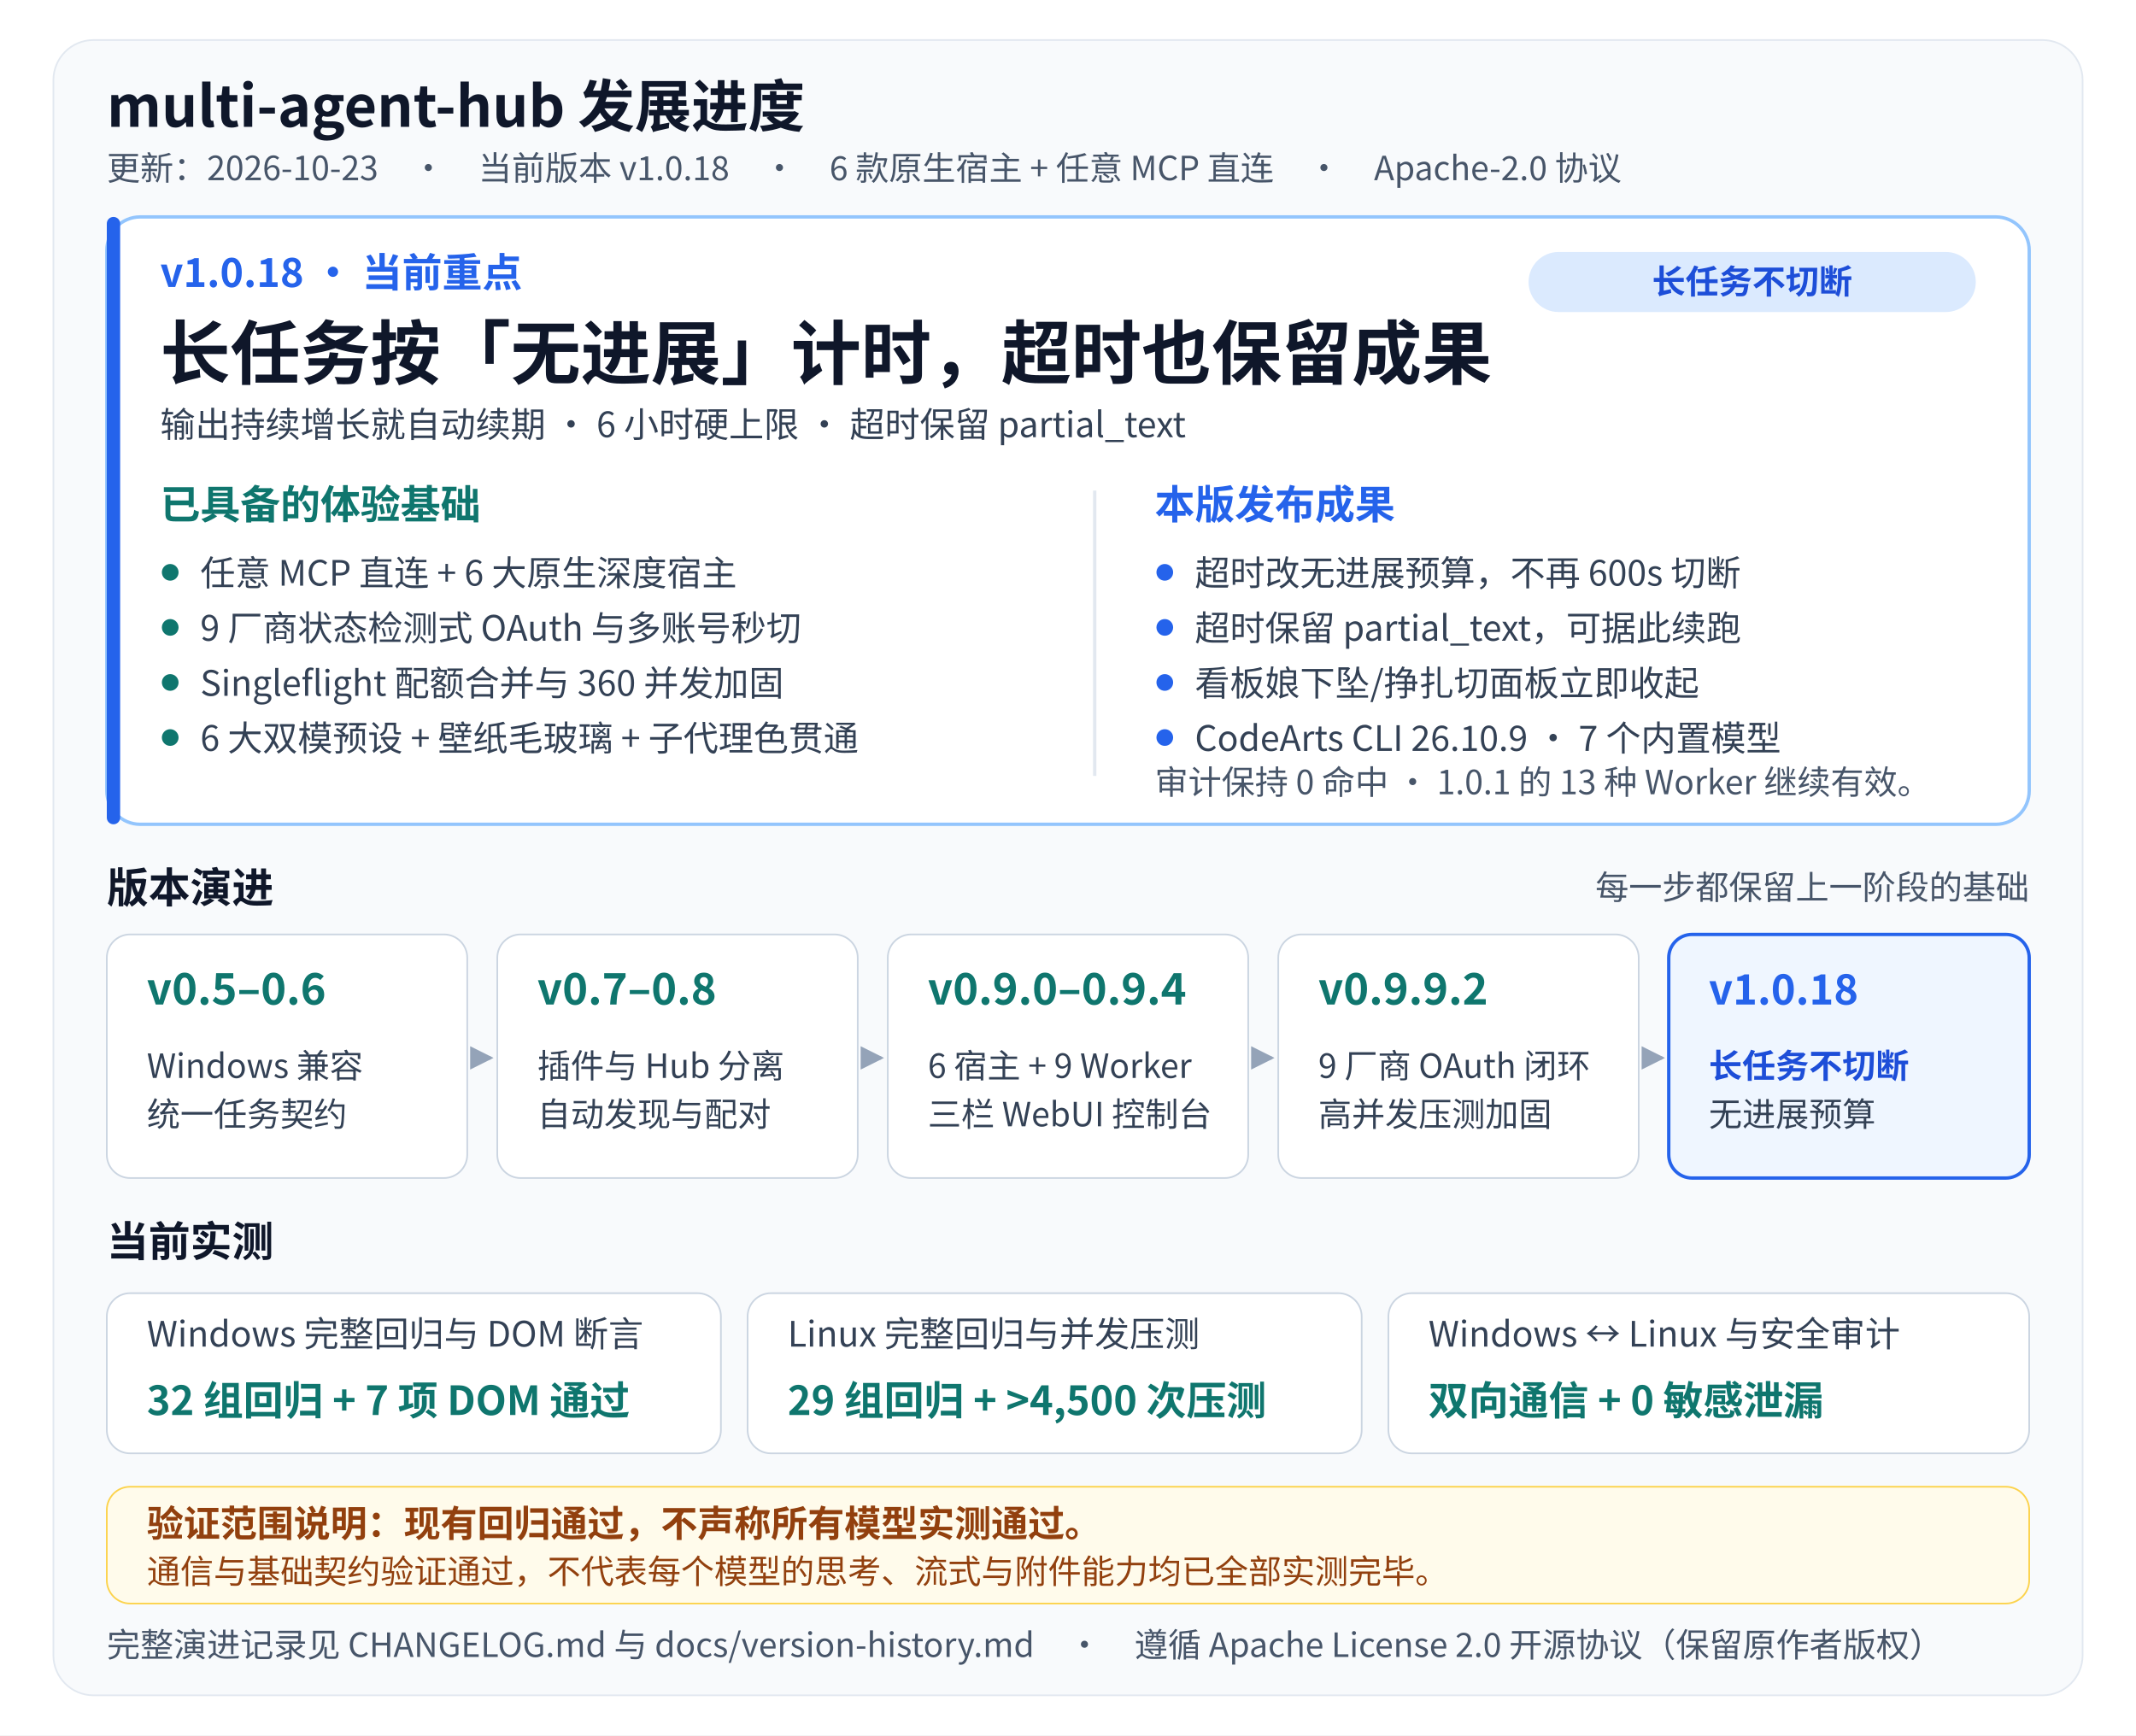
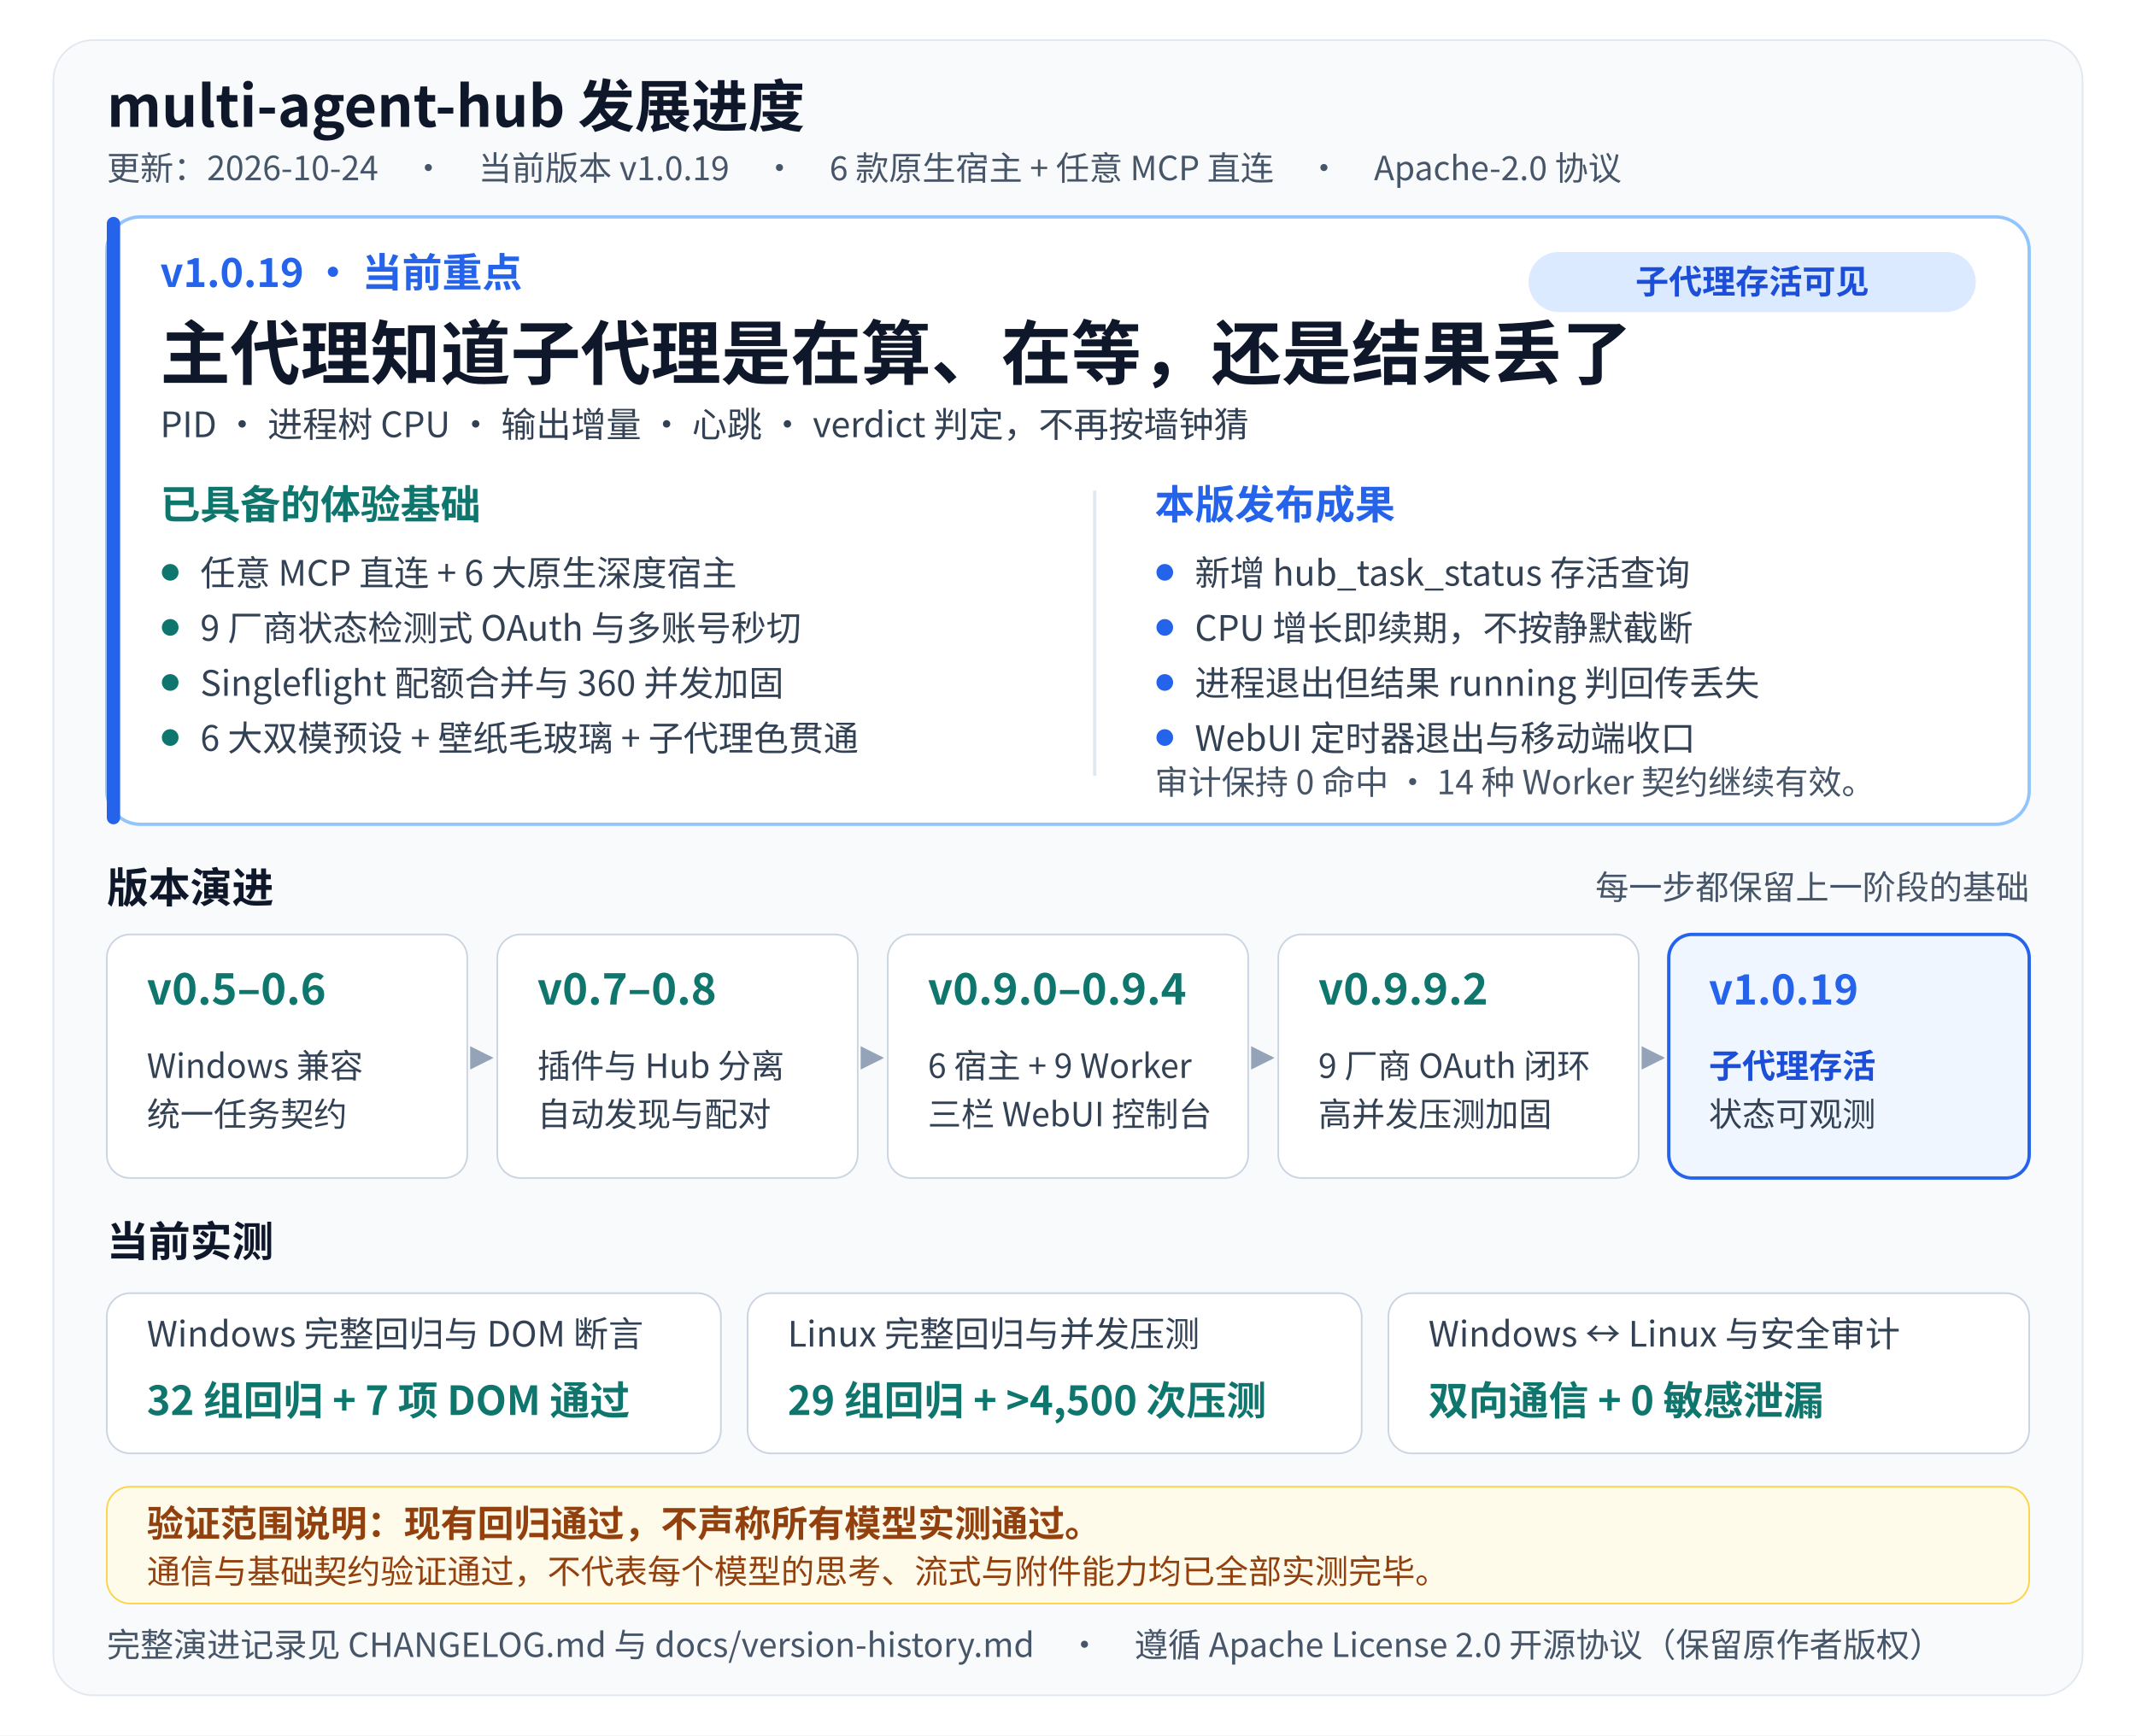
<svg xmlns="http://www.w3.org/2000/svg" width="1280" height="1040" viewBox="0 0 1280 1040" role="img" aria-labelledby="roadmap-title roadmap-desc" font-family="Microsoft YaHei, Noto Sans CJK SC, Segoe UI, sans-serif">
  <defs>
    <style>
      .title { font-size:34px; font-weight:700; fill:#0f172a; }
      .meta { font-size:20px; fill:#475569; }
      .focus { font-size:42px; font-weight:700; fill:#0f172a; }
      .lead { font-size:21px; fill:#334155; }
      .section { font-size:25px; font-weight:700; fill:#0f172a; }
      .body { font-size:21px; fill:#334155; }
      .version { font-size:26px; font-weight:700; fill:#0f766e; }
      .stage { font-size:20px; fill:#334155; }
      .stat { font-size:24px; font-weight:700; fill:#0f766e; }
      .note { font-size:20px; fill:#475569; }
    </style>
    <marker id="timeline-arrow" viewBox="0 0 8 8" refX="7" refY="4" markerWidth="7" markerHeight="7" orient="auto">
      <path d="M 0 0 L 8 4 L 0 8 Z" fill="#94a3b8" />
    </marker>
  </defs>
  <rect width="1280" height="1040" fill="#ffffff" />
  <rect x="32" y="24" width="1216" height="992" rx="24" fill="#f8fafc" stroke="#e2e8f0" />
  <text x="64" y="76" class="title">multi-agent-hub 发展进度</text>
-   <text x="64" y="108" class="meta">更新：2026-10-23　·　当前版本 v1.0.18　·　6 款原生宿主 + 任意 MCP 直连　·　Apache-2.0 协议</text>
+   <text x="64" y="108" class="meta">更新：2026-10-24　·　当前版本 v1.0.19　·　6 款原生宿主 + 任意 MCP 直连　·　Apache-2.0 协议</text>
  <g id="current-focus">
    <rect x="64" y="130" width="1152" height="364" rx="20" fill="#ffffff" stroke="#93c5fd" stroke-width="2" />
    <rect x="64" y="130" width="8" height="364" rx="4" fill="#2563eb" />
-     <text x="96" y="172" font-size="24" font-weight="700" fill="#2563eb">v1.0.18 · 当前重点</text>
+     <text x="96" y="172" font-size="24" font-weight="700" fill="#2563eb">v1.0.19 · 当前重点</text>
    <rect x="916" y="151" width="268" height="36" rx="18" fill="#dbeafe" />
-     <text x="1050" y="176" text-anchor="middle" font-size="20" font-weight="700" fill="#1d4ed8">长任务不切断</text>
-     <text x="96" y="227" class="focus">长任务按「无进展」计时，超时也保留成果</text>
-     <text x="96" y="262" class="lead">输出持续增长就自动续期 · 6 小时硬上限 · 超时保留 partial_text</text>
+     <text x="1050" y="176" text-anchor="middle" font-size="20" font-weight="700" fill="#1d4ed8">子代理存活可见</text>
+     <text x="96" y="227" class="focus">主代理知道子代理是在算、在等，还是结果丢了</text>
+     <text x="96" y="262" class="lead">PID · 进程树 CPU · 输出增量 · 心跳 · verdict 判定，不再按墙钟猜</text>
    <line x1="656" y1="294" x2="656" y2="465" stroke="#e2e8f0" stroke-width="2" />
    <text x="96" y="311" font-size="24" font-weight="700" fill="#0f766e">已具备的体验基础</text>
    <circle cx="102" cy="343" r="5" fill="#0f766e" />
    <text x="120" y="351" class="body">任意 MCP 直连 + 6 大原生深度宿主</text>
    <circle cx="102" cy="376" r="5" fill="#0f766e" />
    <text x="120" y="384" class="body">9 厂商状态检测式 OAuth 与多账号秒切</text>
    <circle cx="102" cy="409" r="5" fill="#0f766e" />
    <text x="120" y="417" class="body">Singleflight 配额合并与 360 并发加固</text>
    <circle cx="102" cy="442" r="5" fill="#0f766e" />
    <text x="120" y="450" class="body">6 大双模预设 + 壁纸毛玻璃 + 子代理色贯通</text>
    <text x="692" y="311" font-size="24" font-weight="700" fill="#2563eb">本版发布成果</text>
    <circle cx="698" cy="343" r="5" fill="#2563eb" />
-     <text x="716" y="351" class="body">超时改无进展预算，不再 600s 切断</text>
+     <text x="716" y="351" class="body">新增 hub_task_status 存活查询</text>
    <circle cx="698" cy="376" r="5" fill="#2563eb" />
-     <text x="716" y="384" class="body">超时保留 partial_text，可据此续跑</text>
+     <text x="716" y="384" class="body">CPU 增长即续期，不按静默截断</text>
    <circle cx="698" cy="409" r="5" fill="#2563eb" />
-     <text x="716" y="417" class="body">看板娘下坠/挣扎切面板立即收起</text>
+     <text x="716" y="417" class="body">进程退出但结果 running 判回传丢失</text>
    <circle cx="698" cy="442" r="5" fill="#2563eb" />
-     <text x="716" y="450" class="body">CodeArts CLI 26.10.9 · 7 个内置模型</text>
-     <text x="692" y="476" class="note">审计保持 0 命中 · 1.0.1 的 13 种 Worker 继续有效。</text>
+     <text x="716" y="450" class="body">WebUI 定时器退出与移动端收口</text>
+     <text x="692" y="476" class="note">审计保持 0 命中 · 14 种 Worker 契约继续有效。</text>
  </g>
  <text x="64" y="541" class="section">版本演进</text>
  <text x="1216" y="539" text-anchor="end" class="note">每一步都保留上一阶段的基础</text>
  <g id="version-timeline">
    <rect x="64" y="560" width="216" height="146" rx="14" fill="#ffffff" stroke="#cbd5e1" />
    <text x="88" y="602" class="version">v0.5–0.6</text>
    <text x="88" y="646" class="stage">Windows 兼容</text>
    <text x="88" y="675" class="stage">统一任务契约</text>
    <line x1="284" y1="634" x2="294" y2="634" stroke="#94a3b8" stroke-width="2" marker-end="url(#timeline-arrow)" />
    <rect x="298" y="560" width="216" height="146" rx="14" fill="#ffffff" stroke="#cbd5e1" />
    <text x="322" y="602" class="version">v0.7–0.8</text>
    <text x="322" y="646" class="stage">插件与 Hub 分离</text>
    <text x="322" y="675" class="stage">自动发现与配对</text>
    <line x1="518" y1="634" x2="528" y2="634" stroke="#94a3b8" stroke-width="2" marker-end="url(#timeline-arrow)" />
    <rect x="532" y="560" width="216" height="146" rx="14" fill="#ffffff" stroke="#cbd5e1" />
    <text x="556" y="602" class="version">v0.9.0–0.9.4</text>
    <text x="556" y="646" class="stage">6 宿主 + 9 Worker</text>
    <text x="556" y="675" class="stage">三栏 WebUI 控制台</text>
    <line x1="752" y1="634" x2="762" y2="634" stroke="#94a3b8" stroke-width="2" marker-end="url(#timeline-arrow)" />
    <rect x="766" y="560" width="216" height="146" rx="14" fill="#ffffff" stroke="#cbd5e1" />
    <text x="790" y="602" class="version">v0.9.9.2</text>
    <text x="790" y="646" class="stage">9 厂商 OAuth 闭环</text>
    <text x="790" y="675" class="stage">高并发压测加固</text>
    <line x1="986" y1="634" x2="996" y2="634" stroke="#94a3b8" stroke-width="2" marker-end="url(#timeline-arrow)" />
    <rect x="1000" y="560" width="216" height="146" rx="14" fill="#eff6ff" stroke="#2563eb" stroke-width="2" />
-     <text x="1024" y="602" font-size="25" font-weight="700" fill="#2563eb">v1.0.18</text>
-     <text x="1024" y="646" font-size="20" font-weight="700" fill="#1d4ed8">长任务不切断</text>
-     <text x="1024" y="675" class="stage">无进展预算</text>
+     <text x="1024" y="602" font-size="25" font-weight="700" fill="#2563eb">v1.0.19</text>
+     <text x="1024" y="646" font-size="20" font-weight="700" fill="#1d4ed8">子代理存活</text>
+     <text x="1024" y="675" class="stage">状态可观测</text>
  </g>
  <text x="64" y="753" class="section">当前实测</text>
  <g id="validation-summary">
    <rect x="64" y="775" width="368" height="96" rx="14" fill="#ffffff" stroke="#cbd5e1" />
    <text x="88" y="807" class="body">Windows 完整回归与 DOM 断言</text>
    <text x="88" y="848" class="stat">32 组回归 + 7 项 DOM 通过</text>
    <rect x="448" y="775" width="368" height="96" rx="14" fill="#ffffff" stroke="#cbd5e1" />
    <text x="472" y="807" class="body">Linux 完整回归与并发压测</text>
    <text x="472" y="848" class="stat">29 组回归 + &gt;4,500 次压测</text>
    <rect x="832" y="775" width="384" height="96" rx="14" fill="#ffffff" stroke="#cbd5e1" />
    <text x="856" y="807" class="body">Windows ↔ Linux 与安全审计</text>
    <text x="856" y="848" class="stat">双向通信 + 0 敏感泄漏</text>
  </g>
  <g id="authentication-boundary">
    <rect x="64" y="891" width="1152" height="70" rx="14" fill="#fffbeb" stroke="#fcd34d" />
    <text x="88" y="921" font-size="22" font-weight="700" fill="#92400e">验证范围说明：现有回归通过，不声称所有模型实测通过。</text>
    <text x="88" y="949" font-size="20" fill="#92400e">通信与基础契约验证通过，不代表每个模型的思考、流式与附件能力均已全部实测完毕。</text>
  </g>
  <text x="64" y="993" class="note">完整演进记录见 CHANGELOG.md 与 docs/version-history.md　·　遵循 Apache License 2.0 开源协议（保留原作者版权）</text>
</svg>
